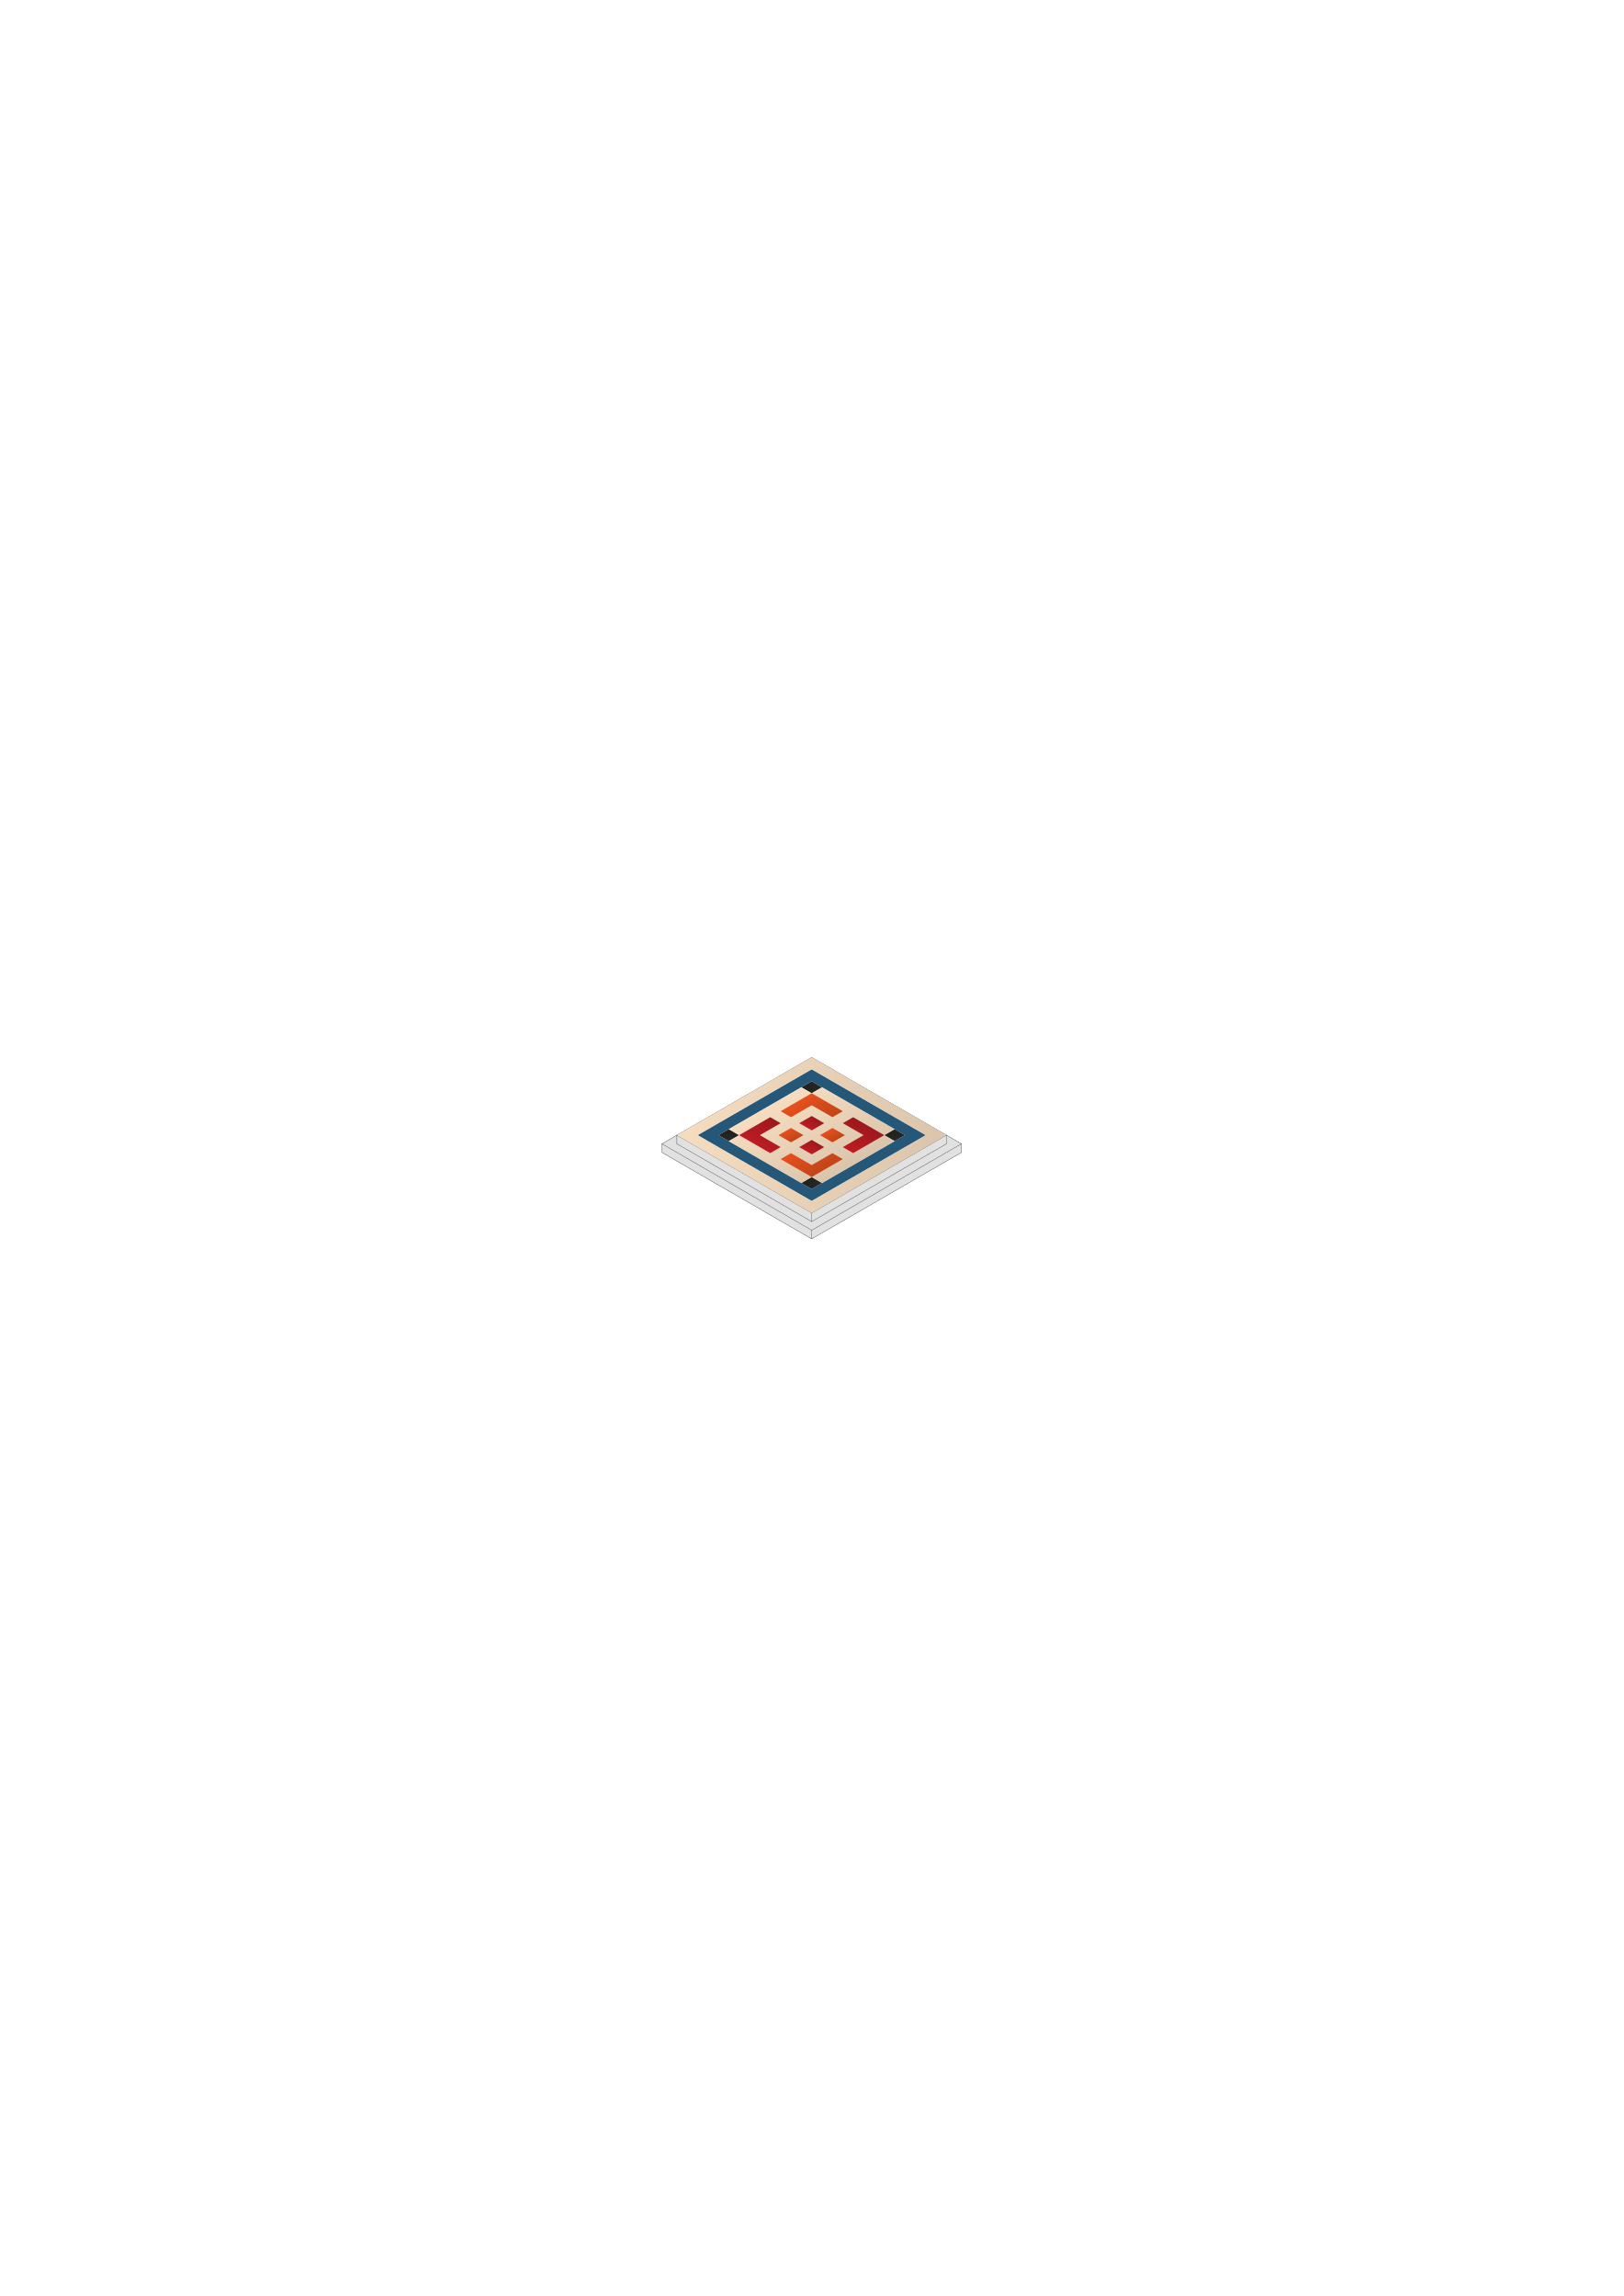
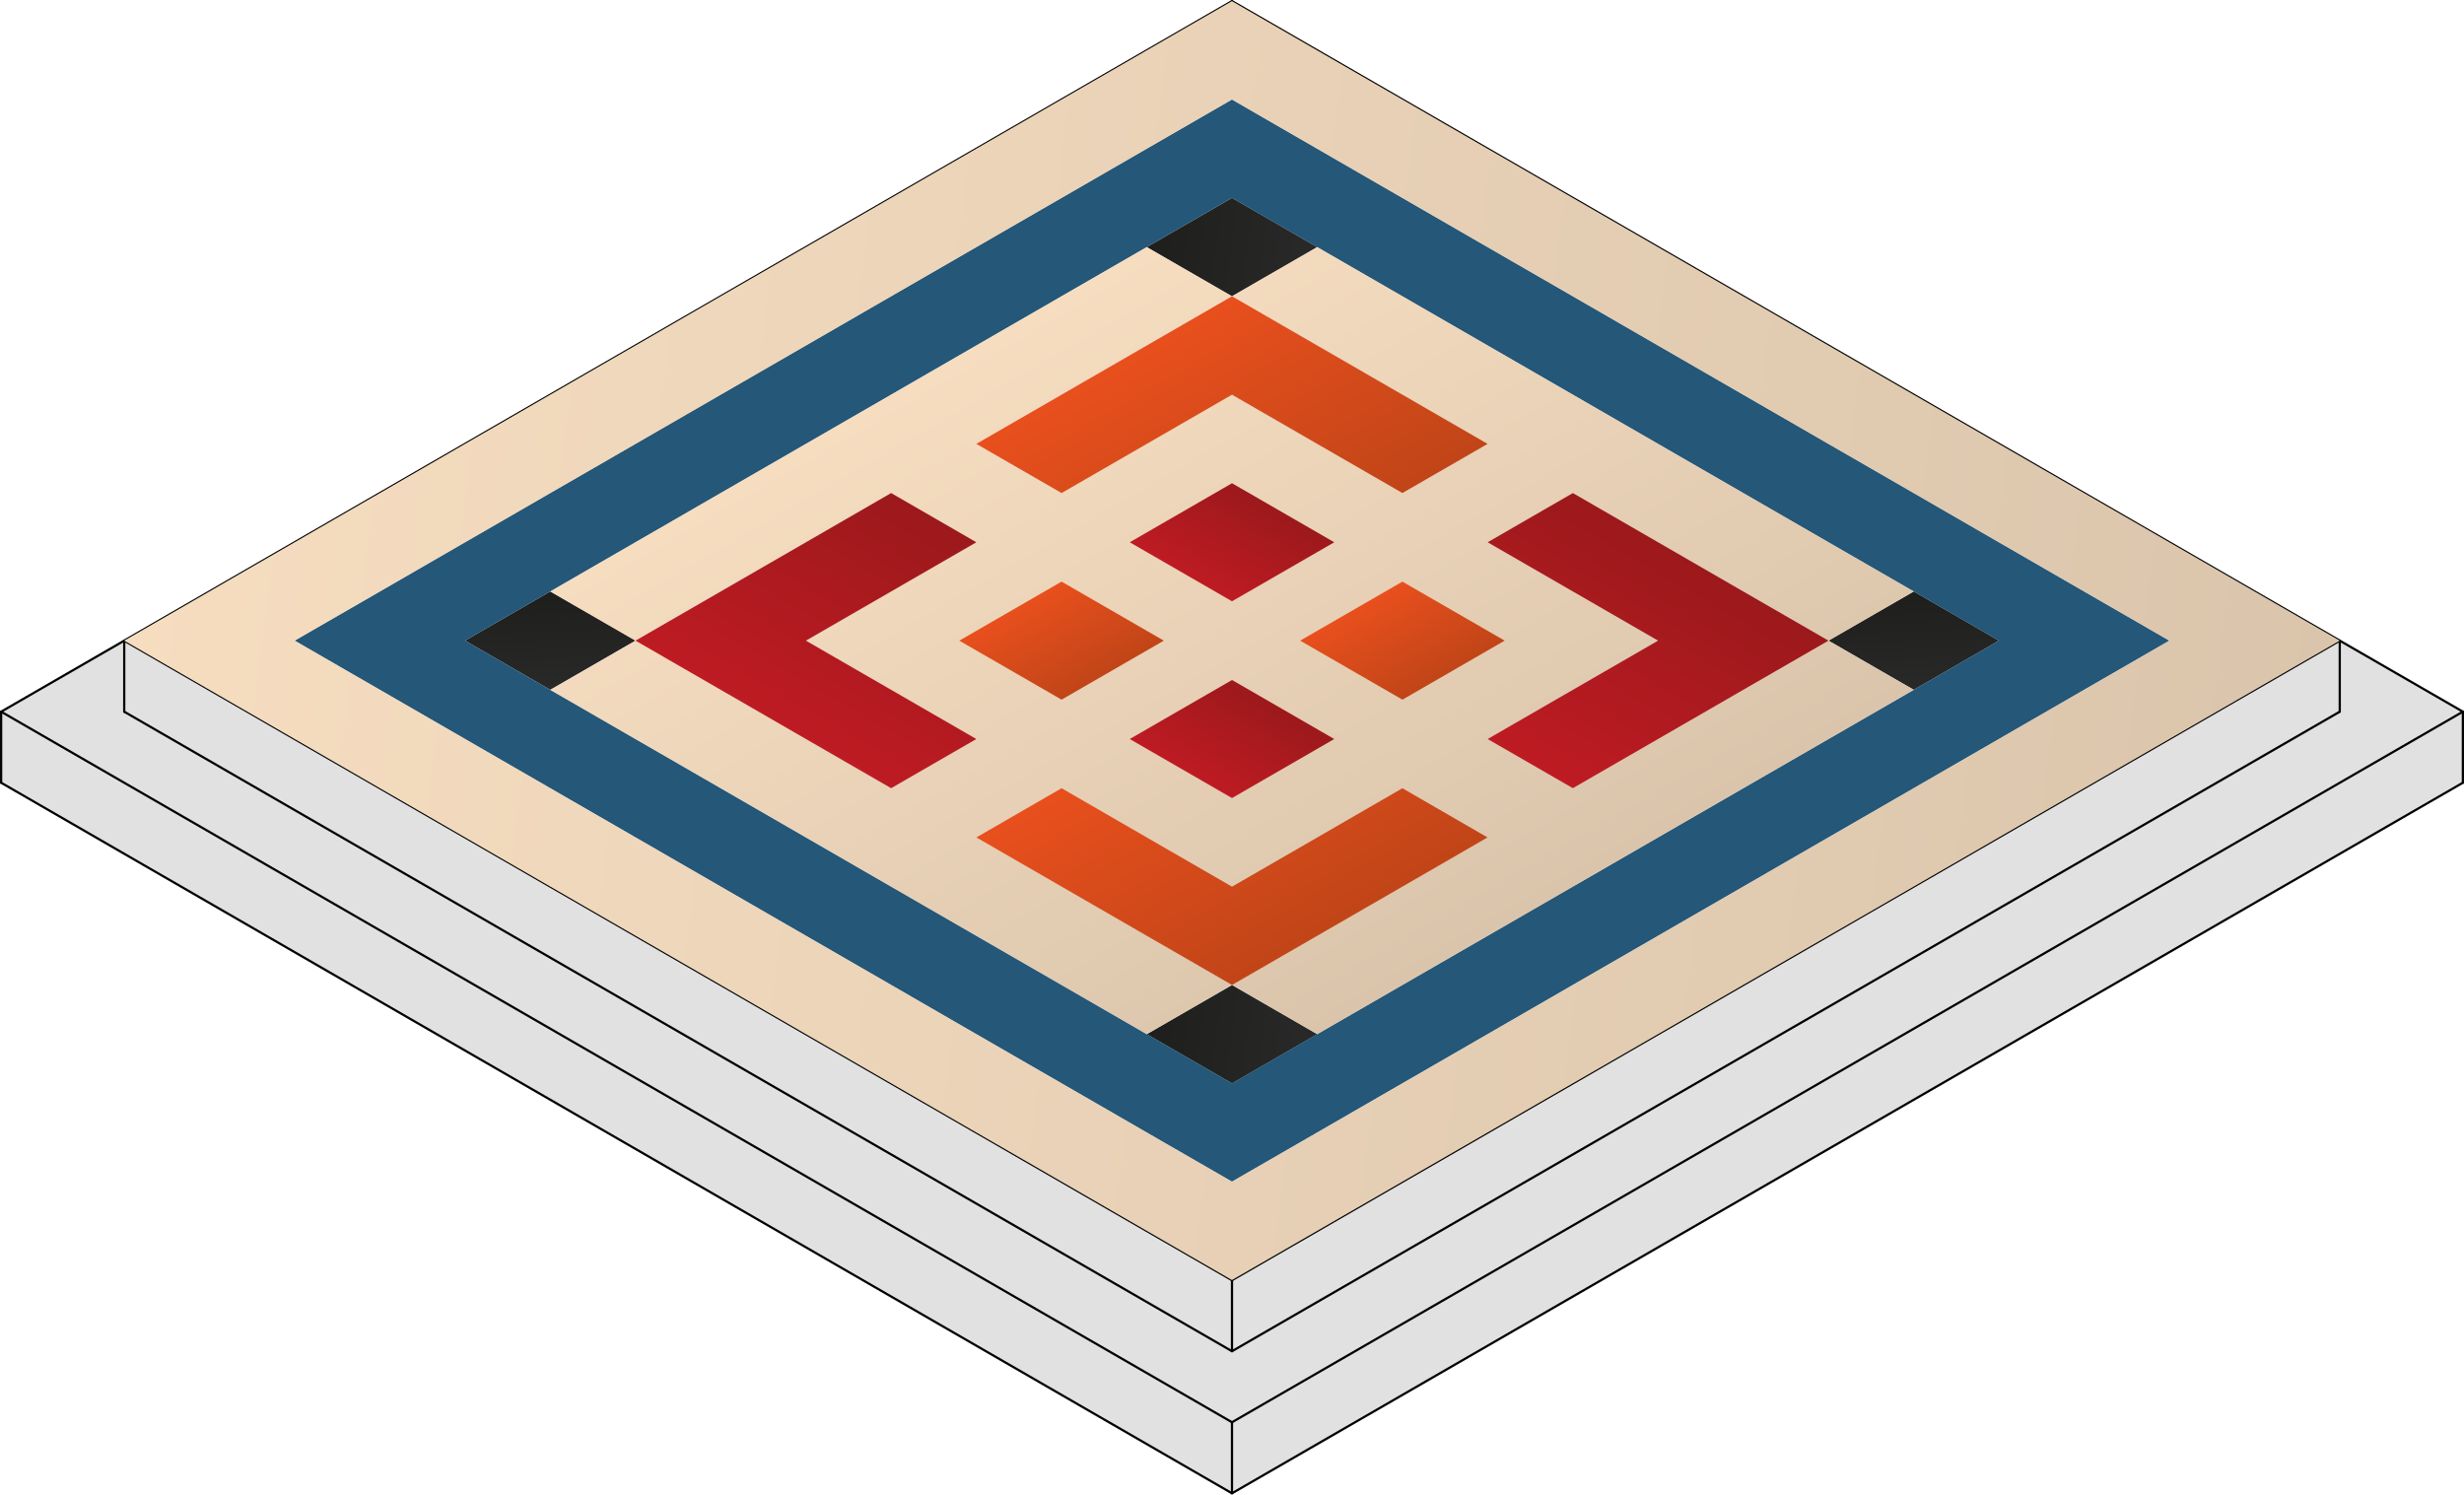
- <svg xmlns="http://www.w3.org/2000/svg" version="1.1" id="Calque_1" x="0px" y="0px" width="595.28px" height="841.89px" viewBox="0 0 595.28 841.89" enable-background="new 0 0 595.28 841.89" xml:space="preserve">
-   <g>
-     <g>
-       <polyline fill="#E2E1E1" points="297.576,387.704 346.992,416.235 297.576,444.766 248.16,416.235 297.576,387.704   " />
-       <polyline fill="#E2E1E1" points="297.576,454.275 242.669,422.574 242.669,419.405 297.576,451.105 297.576,454.275   " />
-       <polyline fill="#E2E1E1" points="297.576,454.275 297.576,451.105 352.484,419.405 352.484,422.574 297.576,454.275   " />
-       <polyline fill="#E2E1E1" points="297.576,444.766 346.992,416.235 346.992,419.405 297.576,447.936 297.576,444.766   " />
-       <polyline fill="#E2E1E1" points="297.576,444.766 297.576,447.936 248.16,419.405 248.16,416.235 297.576,444.766   " />
-       <polyline fill="#E2E1E1" points="297.576,447.936 346.992,419.405 346.992,416.235 352.484,419.405 297.576,451.105     242.669,419.405 248.16,416.235 248.16,419.405 297.576,447.936   " />
-       <line fill="none" stroke="#010202" stroke-width="0.1" stroke-linecap="round" stroke-linejoin="round" stroke-miterlimit="10" x1="297.576" y1="451.105" x2="297.576" y2="454.275" />
-       <polyline fill="none" stroke="#010202" stroke-width="0.1" stroke-linecap="round" stroke-linejoin="round" stroke-miterlimit="10" points="    297.576,444.766 297.576,447.936 346.992,419.405   " />
-       <line fill="none" stroke="#010202" stroke-width="0.1" stroke-linecap="round" stroke-linejoin="round" stroke-miterlimit="10" x1="297.576" y1="444.766" x2="346.992" y2="416.235" />
-       <line fill="none" stroke="#010202" stroke-width="0.1" stroke-linecap="round" stroke-linejoin="round" stroke-miterlimit="10" x1="248.16" y1="419.405" x2="297.576" y2="447.936" />
-       <line fill="none" stroke="#010202" stroke-width="0.1" stroke-linecap="round" stroke-linejoin="round" stroke-miterlimit="10" x1="248.16" y1="416.235" x2="297.576" y2="444.766" />
-       <line fill="none" stroke="#010202" stroke-width="0.1" stroke-linecap="round" stroke-linejoin="round" stroke-miterlimit="10" x1="297.576" y1="451.105" x2="352.484" y2="419.405" />
-       <line fill="none" stroke="#010202" stroke-width="0.1" stroke-linecap="round" stroke-linejoin="round" stroke-miterlimit="10" x1="242.669" y1="419.405" x2="297.576" y2="451.105" />
-       <line fill="none" stroke="#010202" stroke-width="0.1" stroke-linecap="round" stroke-linejoin="round" stroke-miterlimit="10" x1="346.992" y1="416.235" x2="297.576" y2="387.704" />
-       <polyline fill="none" stroke="#010202" stroke-width="0.1" stroke-linecap="round" stroke-linejoin="round" stroke-miterlimit="10" points="    242.669,422.574 297.576,454.275 352.484,422.574   " />
-       <line fill="none" stroke="#010202" stroke-width="0.1" stroke-linecap="round" stroke-linejoin="round" stroke-miterlimit="10" x1="346.992" y1="416.235" x2="346.992" y2="419.405" />
-       <line fill="none" stroke="#010202" stroke-width="0.1" stroke-linecap="round" stroke-linejoin="round" stroke-miterlimit="10" x1="242.669" y1="422.574" x2="242.669" y2="419.405" />
-       <line fill="none" stroke="#010202" stroke-width="0.1" stroke-linecap="round" stroke-linejoin="round" stroke-miterlimit="10" x1="248.16" y1="416.235" x2="248.16" y2="419.405" />
-       <line fill="none" stroke="#010202" stroke-width="0.1" stroke-linecap="round" stroke-linejoin="round" stroke-miterlimit="10" x1="297.576" y1="387.704" x2="248.16" y2="416.235" />
-       <line fill="none" stroke="#010202" stroke-width="0.1" stroke-linecap="round" stroke-linejoin="round" stroke-miterlimit="10" x1="352.484" y1="422.574" x2="352.484" y2="419.405" />
-       <line fill="none" stroke="#010202" stroke-width="0.1" stroke-linecap="round" stroke-linejoin="round" stroke-miterlimit="10" x1="248.16" y1="416.235" x2="242.669" y2="419.405" />
-       <line fill="none" stroke="#010202" stroke-width="0.1" stroke-linecap="round" stroke-linejoin="round" stroke-miterlimit="10" x1="352.484" y1="419.405" x2="346.992" y2="416.235" />
+ <svg xmlns="http://www.w3.org/2000/svg" version="1.1" id="Calque_1" x="0px" y="0px" width="109.916" height="66.672" viewBox="0 0 109.916 66.672" enable-background="new 0 0 595.28 841.89" xml:space="preserve">
+   <defs id="defs165" />
+   <g id="g3" transform="translate(-242.6184,-387.6537)">
+     <g id="g5">
+       <polyline points="297.576,387.704 346.992,416.235 297.576,444.766 248.16,416.235 297.576,387.704   " id="polyline7" style="fill:#e2e1e1" />
+       <polyline points="297.576,454.275 242.669,422.574 242.669,419.405 297.576,451.105 297.576,454.275   " id="polyline9" style="fill:#e2e1e1" />
+       <polyline points="297.576,454.275 297.576,451.105 352.484,419.405 352.484,422.574 297.576,454.275   " id="polyline11" style="fill:#e2e1e1" />
+       <polyline points="297.576,444.766 346.992,416.235 346.992,419.405 297.576,447.936 297.576,444.766   " id="polyline13" style="fill:#e2e1e1" />
+       <polyline points="297.576,444.766 297.576,447.936 248.16,419.405 248.16,416.235 297.576,444.766   " id="polyline15" style="fill:#e2e1e1" />
+       <polyline points="297.576,447.936 346.992,419.405 346.992,416.235 352.484,419.405 297.576,451.105     242.669,419.405 248.16,416.235 248.16,419.405 297.576,447.936   " id="polyline17" style="fill:#e2e1e1" />
+       <line stroke-miterlimit="10" x1="297.576" y1="451.105" x2="297.576" y2="454.275" id="line19" style="fill:none;stroke:#010202;stroke-width:0.1;stroke-linecap:round;stroke-linejoin:round;stroke-miterlimit:10" />
+       <polyline stroke-miterlimit="10" points="    297.576,444.766 297.576,447.936 346.992,419.405   " id="polyline21" style="fill:none;stroke:#010202;stroke-width:0.1;stroke-linecap:round;stroke-linejoin:round;stroke-miterlimit:10" />
+       <line stroke-miterlimit="10" x1="297.576" y1="444.766" x2="346.992" y2="416.235" id="line23" style="fill:none;stroke:#010202;stroke-width:0.1;stroke-linecap:round;stroke-linejoin:round;stroke-miterlimit:10" />
+       <line stroke-miterlimit="10" x1="248.16" y1="419.405" x2="297.576" y2="447.936" id="line25" style="fill:none;stroke:#010202;stroke-width:0.1;stroke-linecap:round;stroke-linejoin:round;stroke-miterlimit:10" />
+       <line stroke-miterlimit="10" x1="248.16" y1="416.235" x2="297.576" y2="444.766" id="line27" style="fill:none;stroke:#010202;stroke-width:0.1;stroke-linecap:round;stroke-linejoin:round;stroke-miterlimit:10" />
+       <line stroke-miterlimit="10" x1="297.576" y1="451.105" x2="352.484" y2="419.405" id="line29" style="fill:none;stroke:#010202;stroke-width:0.1;stroke-linecap:round;stroke-linejoin:round;stroke-miterlimit:10" />
+       <line stroke-miterlimit="10" x1="242.669" y1="419.405" x2="297.576" y2="451.105" id="line31" style="fill:none;stroke:#010202;stroke-width:0.1;stroke-linecap:round;stroke-linejoin:round;stroke-miterlimit:10" />
+       <line stroke-miterlimit="10" x1="346.992" y1="416.235" x2="297.576" y2="387.704" id="line33" style="fill:none;stroke:#010202;stroke-width:0.1;stroke-linecap:round;stroke-linejoin:round;stroke-miterlimit:10" />
+       <polyline stroke-miterlimit="10" points="    242.669,422.574 297.576,454.275 352.484,422.574   " id="polyline35" style="fill:none;stroke:#010202;stroke-width:0.1;stroke-linecap:round;stroke-linejoin:round;stroke-miterlimit:10" />
+       <line stroke-miterlimit="10" x1="346.992" y1="416.235" x2="346.992" y2="419.405" id="line37" style="fill:none;stroke:#010202;stroke-width:0.1;stroke-linecap:round;stroke-linejoin:round;stroke-miterlimit:10" />
+       <line stroke-miterlimit="10" x1="242.669" y1="422.574" x2="242.669" y2="419.405" id="line39" style="fill:none;stroke:#010202;stroke-width:0.1;stroke-linecap:round;stroke-linejoin:round;stroke-miterlimit:10" />
+       <line stroke-miterlimit="10" x1="248.16" y1="416.235" x2="248.16" y2="419.405" id="line41" style="fill:none;stroke:#010202;stroke-width:0.1;stroke-linecap:round;stroke-linejoin:round;stroke-miterlimit:10" />
+       <line stroke-miterlimit="10" x1="297.576" y1="387.704" x2="248.16" y2="416.235" id="line43" style="fill:none;stroke:#010202;stroke-width:0.1;stroke-linecap:round;stroke-linejoin:round;stroke-miterlimit:10" />
+       <line stroke-miterlimit="10" x1="352.484" y1="422.574" x2="352.484" y2="419.405" id="line45" style="fill:none;stroke:#010202;stroke-width:0.1;stroke-linecap:round;stroke-linejoin:round;stroke-miterlimit:10" />
+       <line stroke-miterlimit="10" x1="248.16" y1="416.235" x2="242.669" y2="419.405" id="line47" style="fill:none;stroke:#010202;stroke-width:0.1;stroke-linecap:round;stroke-linejoin:round;stroke-miterlimit:10" />
+       <line stroke-miterlimit="10" x1="352.484" y1="419.405" x2="346.992" y2="416.235" id="line49" style="fill:none;stroke:#010202;stroke-width:0.1;stroke-linecap:round;stroke-linejoin:round;stroke-miterlimit:10" />
    </g>
-     <g>
-       <linearGradient id="SVGID_1_" gradientUnits="userSpaceOnUse" x1="458.985" y1="349.44" x2="463.081" y2="345.345" gradientTransform="matrix(0.866 0.5 -1 0.5774 245.7134 -32.4219)">
-         <stop offset="0" style="stop-color:#1E1E1C" />
-         <stop offset="1" style="stop-color:#292929" />
+     <g id="g51">
+       <linearGradient id="SVGID_1_" gradientUnits="userSpaceOnUse" x1="458.985" y1="349.44" x2="463.081" y2="345.345" gradientTransform="matrix(0.866,0.5,-1,0.5774,245.7134,-32.4219)">
+         <stop offset="0" style="stop-color:#1E1E1C" id="stop54" />
+         <stop offset="1" style="stop-color:#292929" id="stop56" />
      </linearGradient>
-       <polygon fill="url(#SVGID_1_)" points="301.377,398.678 297.576,396.483 293.775,398.678 297.576,400.872   " />
-       <linearGradient id="SVGID_2_" gradientUnits="userSpaceOnUse" x1="458.984" y1="375.754" x2="463.079" y2="379.849" gradientTransform="matrix(0.866 0.5 -1 0.5774 245.7134 -32.4219)">
-         <stop offset="0" style="stop-color:#1E1E1C" />
-         <stop offset="1" style="stop-color:#292929" />
+       <polygon points="297.576,400.872 301.377,398.678 297.576,396.483 293.775,398.678 " id="polygon58" style="fill:url(#SVGID_1_)" />
+       <linearGradient id="SVGID_2_" gradientUnits="userSpaceOnUse" x1="458.984" y1="375.754" x2="463.079" y2="379.849" gradientTransform="matrix(0.866,0.5,-1,0.5774,245.7134,-32.4219)">
+         <stop offset="0" style="stop-color:#1E1E1C" id="stop61" />
+         <stop offset="1" style="stop-color:#292929" id="stop63" />
      </linearGradient>
-       <polygon fill="url(#SVGID_2_)" points="267.166,414.041 263.365,416.235 267.166,418.429 270.968,416.235   " />
-       <linearGradient id="SVGID_3_" gradientUnits="userSpaceOnUse" x1="494.101" y1="345.345" x2="498.195" y2="349.44" gradientTransform="matrix(0.866 0.5 -1 0.5774 245.7134 -32.4219)">
-         <stop offset="0" style="stop-color:#1E1E1C" />
-         <stop offset="1" style="stop-color:#292929" />
+       <polygon points="270.968,416.235 267.166,414.041 263.365,416.235 267.166,418.429 " id="polygon65" style="fill:url(#SVGID_2_)" />
+       <linearGradient id="SVGID_3_" gradientUnits="userSpaceOnUse" x1="494.101" y1="345.345" x2="498.195" y2="349.44" gradientTransform="matrix(0.866,0.5,-1,0.5774,245.7134,-32.4219)">
+         <stop offset="0" style="stop-color:#1E1E1C" id="stop68" />
+         <stop offset="1" style="stop-color:#292929" id="stop70" />
      </linearGradient>
-       <polygon fill="url(#SVGID_3_)" points="324.186,416.235 327.988,418.429 331.787,416.235 327.988,414.041   " />
-       <linearGradient id="SVGID_4_" gradientUnits="userSpaceOnUse" x1="494.101" y1="379.849" x2="498.197" y2="375.753" gradientTransform="matrix(0.866 0.5 -1 0.5774 245.7134 -32.4219)">
-         <stop offset="0" style="stop-color:#1E1E1C" />
-         <stop offset="1" style="stop-color:#292929" />
+       <polygon points="327.988,414.041 324.186,416.235 327.988,418.429 331.787,416.235 " id="polygon72" style="fill:url(#SVGID_3_)" />
+       <linearGradient id="SVGID_4_" gradientUnits="userSpaceOnUse" x1="494.101" y1="379.849" x2="498.197" y2="375.753" gradientTransform="matrix(0.866,0.5,-1,0.5774,245.7134,-32.4219)">
+         <stop offset="0" style="stop-color:#1E1E1C" id="stop75" />
+         <stop offset="1" style="stop-color:#292929" id="stop77" />
      </linearGradient>
-       <polygon fill="url(#SVGID_4_)" points="293.775,433.793 297.577,435.987 301.379,433.793 297.577,431.598   " />
+       <polygon points="297.577,431.598 293.775,433.793 297.577,435.987 301.379,433.793 " id="polygon79" style="fill:url(#SVGID_4_)" />
    </g>
-     <path fill="#245778" d="M335.589,414.041l-3.802-2.195l-3.799-2.195l-3.804-2.194l-3.802-2.195l-3.801-2.195l-3.801-2.195   l-3.802-2.194l-3.802-2.195l-3.801-2.195l-3.801-2.195l-3.801,2.195l-3.801,2.195l-3.802,2.195l-3.801,2.194l-3.801,2.195   l-3.802,2.195l-3.8,2.195l-3.802,2.194l-3.801,2.195l-3.8,2.195l-3.802,2.194l3.802,2.194l3.8,2.194l3.801,2.195l3.802,2.194   l3.801,2.195l3.801,2.194l3.801,2.194l3.801,2.196l3.802,2.193l3.801,2.195l3.802,2.193l3.802-2.193l3.801-2.194l3.801-2.194   l3.802-2.195l3.802-2.194l3.8-2.194l3.802-2.195l3.803-2.195l3.799-2.194l3.802-2.195l3.802-2.194L335.589,414.041z    M327.988,418.429l-3.803,2.195l-3.802,2.194l-3.802,2.195l-3.801,2.195l-3.801,2.194l-3.801,2.194l-3.801,2.195l-3.802,2.194   l-3.802-2.194l-3.801-2.195l-3.802-2.194l-3.801-2.194l-3.801-2.195l-3.801-2.195l-3.801-2.194l-3.802-2.195l-3.801-2.194   l3.801-2.194l3.802-2.195l3.801-2.195l3.801-2.194l3.801-2.195l3.801-2.195l3.801-2.195l3.801-2.194l3.801-2.195l3.801,2.195   l3.801,2.194l3.802,2.195l3.802,2.195l3.801,2.195l3.801,2.194l3.802,2.195l3.804,2.195l3.799,2.194L327.988,418.429z" />
-     <g>
-       <linearGradient id="SVGID_5_" gradientUnits="userSpaceOnUse" x1="458.837" y1="362.597" x2="498.344" y2="362.597" gradientTransform="matrix(0.866 0.5 -1 0.5774 245.7134 -32.4219)">
-         <stop offset="0" style="stop-color:#F6DDC0" />
-         <stop offset="1" style="stop-color:#DAC5AC" />
+     <path d="m 335.589,414.041 -3.802,-2.195 -3.799,-2.195 -3.804,-2.194 -3.802,-2.195 -3.801,-2.195 -3.801,-2.195 -3.802,-2.194 -3.802,-2.195 -3.801,-2.195 -3.801,-2.195 -3.801,2.195 -3.801,2.195 -3.802,2.195 -3.801,2.194 -3.801,2.195 -3.802,2.195 -3.8,2.195 -3.802,2.194 -3.801,2.195 -3.8,2.195 -3.802,2.194 3.802,2.194 3.8,2.194 3.801,2.195 3.802,2.194 3.801,2.195 3.801,2.194 3.801,2.194 3.801,2.196 3.802,2.193 3.801,2.195 3.802,2.193 3.802,-2.193 3.801,-2.194 3.801,-2.194 3.802,-2.195 3.802,-2.194 3.8,-2.194 3.802,-2.195 3.803,-2.195 3.799,-2.194 3.802,-2.195 3.802,-2.194 -3.802,-2.194 z m -7.601,4.388 -3.803,2.195 -3.802,2.194 -3.802,2.195 -3.801,2.195 -3.801,2.194 -3.801,2.194 -3.801,2.195 -3.802,2.194 -3.802,-2.194 -3.801,-2.195 -3.802,-2.194 -3.801,-2.194 -3.801,-2.195 -3.801,-2.195 -3.801,-2.194 -3.802,-2.195 -3.801,-2.194 3.801,-2.194 3.802,-2.195 3.801,-2.195 3.801,-2.194 3.801,-2.195 3.801,-2.195 3.801,-2.195 3.801,-2.194 3.801,-2.195 3.801,2.195 3.801,2.194 3.802,2.195 3.802,2.195 3.801,2.195 3.801,2.194 3.802,2.195 3.804,2.195 3.799,2.194 -3.798,2.194 z" id="path81" style="fill:#245778" />
+     <g id="g83">
+       <linearGradient id="SVGID_5_" gradientUnits="userSpaceOnUse" x1="458.837" y1="362.597" x2="498.344" y2="362.597" gradientTransform="matrix(0.866,0.5,-1,0.5774,245.7134,-32.4219)">
+         <stop offset="0" style="stop-color:#F6DDC0" id="stop86" />
+         <stop offset="1" style="stop-color:#DAC5AC" id="stop88" />
      </linearGradient>
-       <path fill="url(#SVGID_5_)" d="M324.186,416.235l-3.803,2.194l-3.801,2.195l-3.801,2.194l-3.802-2.194l3.802-2.195l3.801-2.194    l-3.801-2.194l-3.802-2.195l3.803-2.195l3.802,2.195l3.8,2.195L324.186,416.235l3.803-2.194l-3.804-2.195l-3.802-2.195    l-3.801-2.194l-3.801-2.195l-3.802-2.195l-3.802-2.195l-3.801-2.194l-3.801,2.194l3.801,2.195l3.801,2.195l3.803,2.195    l-3.803,2.194l-3.801-2.194l-3.801-2.195l-3.801,2.195l-3.801,2.194l-3.801-2.194l3.801-2.195l3.801-2.195l3.801-2.195    l-3.801-2.194l-3.801,2.194l-3.801,2.195l-3.801,2.195l-3.801,2.195l-3.801,2.194l-3.801,2.195l-3.802,2.195l3.802,2.194    l3.801-2.194l3.801-2.195l3.801-2.195l3.801,2.195l-3.801,2.195l-3.801,2.194l3.801,2.194l3.801,2.195l-3.801,2.194l-3.801-2.194    l-3.801-2.195l-3.801-2.194l-3.802,2.194l3.802,2.195l3.801,2.194l3.801,2.195l3.801,2.195l3.801,2.194l3.802,2.194l3.801,2.195    l3.802-2.195l-3.802-2.194l-3.801-2.194l-3.802-2.195l3.802-2.195l3.801,2.195l3.802,2.195l3.802-2.195l3.799-2.195l3.802,2.195    l-3.8,2.195l-3.801,2.194l-3.802,2.194l3.802,2.195l3.801-2.195l3.801-2.194l3.801-2.194l3.801-2.195l3.802-2.195l3.802-2.194    l3.803-2.195L324.186,416.235z M289.974,418.429l-3.802-2.194l3.801-2.194l3.801,2.194L289.974,418.429z M297.576,414.041    l-3.801-2.195l3.801-2.195l3.801,2.195L297.576,414.041z M305.178,414.041l3.802,2.194l-3.802,2.194l-3.801-2.194L305.178,414.041    z M297.577,422.818l-3.802-2.194l3.801-2.195l3.801,2.195L297.577,422.818z" />
-       <linearGradient id="SVGID_6_" gradientUnits="userSpaceOnUse" x1="451.971" y1="389.217" x2="505.21" y2="335.978" gradientTransform="matrix(0.866 0.5 -1 0.5774 245.7134 -32.4219)">
-         <stop offset="0" style="stop-color:#F6DDC0" />
-         <stop offset="1" style="stop-color:#DAC5AC" />
+       <path d="m 324.186,416.235 -3.803,2.194 -3.801,2.195 -3.801,2.194 -3.802,-2.194 3.802,-2.195 3.801,-2.194 -3.801,-2.194 -3.802,-2.195 3.803,-2.195 3.802,2.195 3.8,2.195 3.802,2.194 3.803,-2.194 -3.804,-2.195 -3.802,-2.195 -3.801,-2.194 -3.801,-2.195 -3.802,-2.195 -3.802,-2.195 -3.801,-2.194 -3.801,2.194 3.801,2.195 3.801,2.195 3.803,2.195 -3.803,2.194 -3.801,-2.194 -3.801,-2.195 -3.801,2.195 -3.801,2.194 -3.801,-2.194 3.801,-2.195 3.801,-2.195 3.801,-2.195 -3.801,-2.194 -3.801,2.194 -3.801,2.195 -3.801,2.195 -3.801,2.195 -3.801,2.194 -3.801,2.195 -3.802,2.195 3.802,2.194 3.801,-2.194 3.801,-2.195 3.801,-2.195 3.801,2.195 -3.801,2.195 -3.801,2.194 3.801,2.194 3.801,2.195 -3.801,2.194 -3.801,-2.194 -3.801,-2.195 -3.801,-2.194 -3.802,2.194 3.802,2.195 3.801,2.194 3.801,2.195 3.801,2.195 3.801,2.194 3.802,2.194 3.801,2.195 3.802,-2.195 -3.802,-2.194 -3.801,-2.194 -3.802,-2.195 3.802,-2.195 3.801,2.195 3.802,2.195 3.802,-2.195 3.799,-2.195 3.802,2.195 -3.8,2.195 -3.801,2.194 -3.802,2.194 3.802,2.195 3.801,-2.195 3.801,-2.194 3.801,-2.194 3.801,-2.195 3.802,-2.195 3.802,-2.194 3.803,-2.195 -3.804,-2.194 z m -34.212,2.194 -3.802,-2.194 3.801,-2.194 3.801,2.194 -3.8,2.194 z m 7.602,-4.388 -3.801,-2.195 3.801,-2.195 3.801,2.195 -3.801,2.195 z m 7.602,0 3.802,2.194 -3.802,2.194 -3.801,-2.194 3.801,-2.194 z m -7.601,8.777 -3.802,-2.194 3.801,-2.195 3.801,2.195 -3.8,2.194 z" id="path90" style="fill:url(#SVGID_5_)" />
+       <linearGradient id="SVGID_6_" gradientUnits="userSpaceOnUse" x1="451.971" y1="389.217" x2="505.21" y2="335.978" gradientTransform="matrix(0.866,0.5,-1,0.5774,245.7134,-32.4219)">
+         <stop offset="0" style="stop-color:#F6DDC0" id="stop93" />
+         <stop offset="1" style="stop-color:#DAC5AC" id="stop95" />
      </linearGradient>
-       <path fill="url(#SVGID_6_)" d="M343.191,414.041l-3.801-2.195l-3.802-2.195l-3.802-2.194l-3.801-2.195l-3.802-2.195l-3.802-2.195    l-3.801-2.194l-3.801-2.195l-3.802-2.195l-3.802-2.195l-3.801-2.194l-3.801-2.195l-3.801,2.195l-3.801,2.194l-3.802,2.195    l-3.801,2.195l-3.801,2.195l-3.802,2.194l-3.801,2.195l-3.801,2.195l-3.801,2.195l-3.8,2.194l-3.802,2.195l-3.801,2.195    l-3.801,2.194l3.801,2.194l3.801,2.194l3.802,2.195l3.8,2.194l3.801,2.195l3.802,2.194l3.801,2.194l3.801,2.196l3.801,2.193    l3.801,2.195l3.802,2.193l3.801,2.195l3.802,2.195l3.802-2.195l3.801-2.194l3.801-2.194l3.802-2.194l3.802-2.194l3.8-2.195    l3.802-2.194l3.803-2.194l3.799-2.195l3.802-2.195l3.802-2.194l3.801-2.195l3.801-2.194L343.191,414.041z M335.589,418.429    l-3.802,2.195l-3.799,2.194l-3.803,2.195l-3.802,2.195l-3.8,2.194l-3.802,2.194l-3.802,2.195l-3.801,2.194l-3.801,2.194    l-3.802,2.193l-3.802-2.193l-3.801-2.195l-3.802-2.193l-3.801-2.196l-3.801-2.194l-3.801-2.194l-3.801-2.195l-3.802-2.194    l-3.801-2.195l-3.8-2.194l-3.802-2.194l3.802-2.194l3.8-2.195l3.801-2.195l3.802-2.194l3.8-2.195l3.802-2.195l3.801-2.195    l3.801-2.194l3.802-2.195l3.801-2.195l3.801-2.195l3.801,2.195l3.801,2.195l3.802,2.195l3.802,2.194l3.801,2.195l3.801,2.195    l3.802,2.195l3.804,2.194l3.799,2.195l3.802,2.195l3.802,2.194L335.589,418.429z" />
+       <path d="m 343.191,414.041 -3.801,-2.195 -3.802,-2.195 -3.802,-2.194 -3.801,-2.195 -3.802,-2.195 -3.802,-2.195 -3.801,-2.194 -3.801,-2.195 -3.802,-2.195 -3.802,-2.195 -3.801,-2.194 -3.801,-2.195 -3.801,2.195 -3.801,2.194 -3.802,2.195 -3.801,2.195 -3.801,2.195 -3.802,2.194 -3.801,2.195 -3.801,2.195 -3.801,2.195 -3.8,2.194 -3.802,2.195 -3.801,2.195 -3.801,2.194 3.801,2.194 3.801,2.194 3.802,2.195 3.8,2.194 3.801,2.195 3.802,2.194 3.801,2.194 3.801,2.196 3.801,2.193 3.801,2.195 3.802,2.193 3.801,2.195 3.802,2.195 3.802,-2.195 3.801,-2.194 3.801,-2.194 3.802,-2.194 3.802,-2.194 3.8,-2.195 3.802,-2.194 3.803,-2.194 3.799,-2.195 3.802,-2.195 3.802,-2.194 3.801,-2.195 3.801,-2.194 -3.801,-2.194 z m -7.602,4.388 -3.802,2.195 -3.799,2.194 -3.803,2.195 -3.802,2.195 -3.8,2.194 -3.802,2.194 -3.802,2.195 -3.801,2.194 -3.801,2.194 -3.802,2.193 -3.802,-2.193 -3.801,-2.195 -3.802,-2.193 -3.801,-2.196 -3.801,-2.194 -3.801,-2.194 -3.801,-2.195 -3.802,-2.194 -3.801,-2.195 -3.8,-2.194 -3.802,-2.194 3.802,-2.194 3.8,-2.195 3.801,-2.195 3.802,-2.194 3.8,-2.195 3.802,-2.195 3.801,-2.195 3.801,-2.194 3.802,-2.195 3.801,-2.195 3.801,-2.195 3.801,2.195 3.801,2.195 3.802,2.195 3.802,2.194 3.801,2.195 3.801,2.195 3.802,2.195 3.804,2.194 3.799,2.195 3.802,2.195 3.802,2.194 -3.802,2.194 z" id="path97" style="fill:url(#SVGID_6_)" />
    </g>
-     <g>
-       <linearGradient id="SVGID_7_" gradientUnits="userSpaceOnUse" x1="474.201" y1="361.077" x2="474.201" y2="356.515" gradientTransform="matrix(0.866 0.5 -1 0.5774 245.7134 -32.4219)">
-         <stop offset="0" style="stop-color:#BE1B23" />
-         <stop offset="1" style="stop-color:#9C191B" />
+     <g id="g99">
+       <linearGradient id="SVGID_7_" gradientUnits="userSpaceOnUse" x1="474.201" y1="361.077" x2="474.201" y2="356.515" gradientTransform="matrix(0.866,0.5,-1,0.5774,245.7134,-32.4219)">
+         <stop offset="0" style="stop-color:#BE1B23" id="stop102" />
+         <stop offset="1" style="stop-color:#9C191B" id="stop104" />
      </linearGradient>
-       <polygon fill="url(#SVGID_7_)" points="302.138,411.846 297.576,409.212 293.015,411.846 297.576,414.479   " />
-       <linearGradient id="SVGID_8_" gradientUnits="userSpaceOnUse" x1="482.978" y1="368.678" x2="482.978" y2="364.117" gradientTransform="matrix(0.866 0.5 -1 0.5774 245.7134 -32.4219)">
-         <stop offset="0" style="stop-color:#BE1B23" />
-         <stop offset="1" style="stop-color:#9C191B" />
+       <polygon points="297.576,414.479 302.138,411.846 297.576,409.212 293.015,411.846 " id="polygon106" style="fill:url(#SVGID_7_)" />
+       <linearGradient id="SVGID_8_" gradientUnits="userSpaceOnUse" x1="482.978" y1="368.678" x2="482.978" y2="364.117" gradientTransform="matrix(0.866,0.5,-1,0.5774,245.7134,-32.4219)">
+         <stop offset="0" style="stop-color:#BE1B23" id="stop109" />
+         <stop offset="1" style="stop-color:#9C191B" id="stop111" />
      </linearGradient>
-       <polygon fill="url(#SVGID_8_)" points="293.015,420.624 297.576,423.258 302.138,420.624 297.577,417.991   " />
-       <g>
-         <linearGradient id="SVGID_9_" gradientUnits="userSpaceOnUse" x1="469.81" y1="375.901" x2="469.81" y2="364.497" gradientTransform="matrix(0.866 0.5 -1 0.5774 245.7134 -32.4219)">
-           <stop offset="0" style="stop-color:#BE1B23" />
-           <stop offset="1" style="stop-color:#9C191B" />
+       <polygon points="297.577,417.991 293.015,420.624 297.576,423.258 302.138,420.624 " id="polygon113" style="fill:url(#SVGID_8_)" />
+       <g id="g115">
+         <linearGradient id="SVGID_9_" gradientUnits="userSpaceOnUse" x1="469.81" y1="375.901" x2="469.81" y2="364.497" gradientTransform="matrix(0.866,0.5,-1,0.5774,245.7134,-32.4219)">
+           <stop offset="0" style="stop-color:#BE1B23" id="stop118" />
+           <stop offset="1" style="stop-color:#9C191B" id="stop120" />
        </linearGradient>
-         <polygon fill="url(#SVGID_9_)" points="278.57,416.235 282.371,414.041 286.172,411.846 282.371,409.65 278.57,411.846      274.769,414.041 270.968,416.235 274.769,418.429 278.57,420.624 282.371,422.818 286.172,420.624 282.371,418.429    " />
-         <linearGradient id="SVGID_10_" gradientUnits="userSpaceOnUse" x1="487.37" y1="360.696" x2="487.37" y2="349.292" gradientTransform="matrix(0.866 0.5 -1 0.5774 245.7134 -32.4219)">
-           <stop offset="0" style="stop-color:#BE1B23" />
-           <stop offset="1" style="stop-color:#9C191B" />
+         <polygon points="282.371,409.65 278.57,411.846 274.769,414.041 270.968,416.235 274.769,418.429 278.57,420.624 282.371,422.818 286.172,420.624 282.371,418.429 278.57,416.235 282.371,414.041 286.172,411.846 " id="polygon122" style="fill:url(#SVGID_9_)" />
+         <linearGradient id="SVGID_10_" gradientUnits="userSpaceOnUse" x1="487.37" y1="360.696" x2="487.37" y2="349.292" gradientTransform="matrix(0.866,0.5,-1,0.5774,245.7134,-32.4219)">
+           <stop offset="0" style="stop-color:#BE1B23" id="stop125" />
+           <stop offset="1" style="stop-color:#9C191B" id="stop127" />
        </linearGradient>
-         <polygon fill="url(#SVGID_10_)" points="320.384,414.041 316.584,411.846 312.782,409.65 308.979,411.846 312.781,414.041      316.582,416.235 312.781,418.429 308.979,420.624 312.781,422.818 316.582,420.624 320.383,418.429 324.186,416.235    " />
+         <polygon points="308.979,411.846 312.781,414.041 316.582,416.235 312.781,418.429 308.979,420.624 312.781,422.818 316.582,420.624 320.383,418.429 324.186,416.235 320.384,414.041 316.584,411.846 312.782,409.65 " id="polygon129" style="fill:url(#SVGID_10_)" />
      </g>
    </g>
-     <g>
-       <linearGradient id="SVGID_11_" gradientUnits="userSpaceOnUse" x1="471.567" y1="366.397" x2="476.834" y2="366.397" gradientTransform="matrix(0.866 0.5 -1 0.5774 245.7134 -32.4219)">
-         <stop offset="0" style="stop-color:#E84F1D" />
-         <stop offset="1" style="stop-color:#C14518" />
+     <g id="g131">
+       <linearGradient id="SVGID_11_" gradientUnits="userSpaceOnUse" x1="471.567" y1="366.397" x2="476.834" y2="366.397" gradientTransform="matrix(0.866,0.5,-1,0.5774,245.7134,-32.4219)">
+         <stop offset="0" style="stop-color:#E84F1D" id="stop134" />
+         <stop offset="1" style="stop-color:#C14518" id="stop136" />
      </linearGradient>
-       <polygon fill="url(#SVGID_11_)" points="289.974,413.602 285.412,416.235 289.974,418.868 294.535,416.235   " />
-       <linearGradient id="SVGID_12_" gradientUnits="userSpaceOnUse" x1="480.346" y1="358.795" x2="485.613" y2="358.795" gradientTransform="matrix(0.866 0.5 -1 0.5774 245.7134 -32.4219)">
-         <stop offset="0" style="stop-color:#E84F1D" />
-         <stop offset="1" style="stop-color:#C14518" />
+       <polygon points="294.535,416.235 289.974,413.602 285.412,416.235 289.974,418.868 " id="polygon138" style="fill:url(#SVGID_11_)" />
+       <linearGradient id="SVGID_12_" gradientUnits="userSpaceOnUse" x1="480.346" y1="358.795" x2="485.613" y2="358.795" gradientTransform="matrix(0.866,0.5,-1,0.5774,245.7134,-32.4219)">
+         <stop offset="0" style="stop-color:#E84F1D" id="stop141" />
+         <stop offset="1" style="stop-color:#C14518" id="stop143" />
      </linearGradient>
-       <polygon fill="url(#SVGID_12_)" points="300.617,416.235 305.18,418.868 309.74,416.235 305.178,413.602   " />
-       <g>
-         <linearGradient id="SVGID_13_" gradientUnits="userSpaceOnUse" x1="463.228" y1="354.994" x2="476.397" y2="354.994" gradientTransform="matrix(0.866 0.5 -1 0.5774 245.7134 -32.4219)">
-           <stop offset="0" style="stop-color:#E84F1D" />
-           <stop offset="1" style="stop-color:#C14518" />
+       <polygon points="305.178,413.602 300.617,416.235 305.18,418.868 309.74,416.235 " id="polygon145" style="fill:url(#SVGID_12_)" />
+       <g id="g147">
+         <linearGradient id="SVGID_13_" gradientUnits="userSpaceOnUse" x1="463.228" y1="354.994" x2="476.397" y2="354.994" gradientTransform="matrix(0.866,0.5,-1,0.5774,245.7134,-32.4219)">
+           <stop offset="0" style="stop-color:#E84F1D" id="stop150" />
+           <stop offset="1" style="stop-color:#C14518" id="stop152" />
        </linearGradient>
-         <polygon fill="url(#SVGID_13_)" points="301.377,403.067 297.576,400.872 293.775,403.067 289.974,405.262 286.172,407.457      289.974,409.65 293.775,407.457 297.576,405.262 301.377,407.457 305.178,409.65 308.98,407.457 305.178,405.262    " />
-         <linearGradient id="SVGID_14_" gradientUnits="userSpaceOnUse" x1="480.784" y1="370.198" x2="493.954" y2="370.198" gradientTransform="matrix(0.866 0.5 -1 0.5774 245.7134 -32.4219)">
-           <stop offset="0" style="stop-color:#E84F1D" />
-           <stop offset="1" style="stop-color:#C14518" />
+         <polygon points="289.974,405.262 286.172,407.457 289.974,409.65 293.775,407.457 297.576,405.262 301.377,407.457 305.178,409.65 308.98,407.457 305.178,405.262 301.377,403.067 297.576,400.872 293.775,403.067 " id="polygon154" style="fill:url(#SVGID_13_)" />
+         <linearGradient id="SVGID_14_" gradientUnits="userSpaceOnUse" x1="480.784" y1="370.198" x2="493.954" y2="370.198" gradientTransform="matrix(0.866,0.5,-1,0.5774,245.7134,-32.4219)">
+           <stop offset="0" style="stop-color:#E84F1D" id="stop157" />
+           <stop offset="1" style="stop-color:#C14518" id="stop159" />
        </linearGradient>
-         <polygon fill="url(#SVGID_14_)" points="305.178,422.818 301.379,425.014 297.577,427.209 293.775,425.014 289.974,422.818      286.172,425.014 289.974,427.209 293.775,429.403 297.577,431.598 301.379,429.403 305.18,427.209 308.979,425.014    " />
+         <polygon points="293.775,425.014 289.974,422.818 286.172,425.014 289.974,427.209 293.775,429.403 297.577,431.598 301.379,429.403 305.18,427.209 308.979,425.014 305.178,422.818 301.379,425.014 297.577,427.209 " id="polygon161" style="fill:url(#SVGID_14_)" />
      </g>
    </g>
  </g>
</svg>
